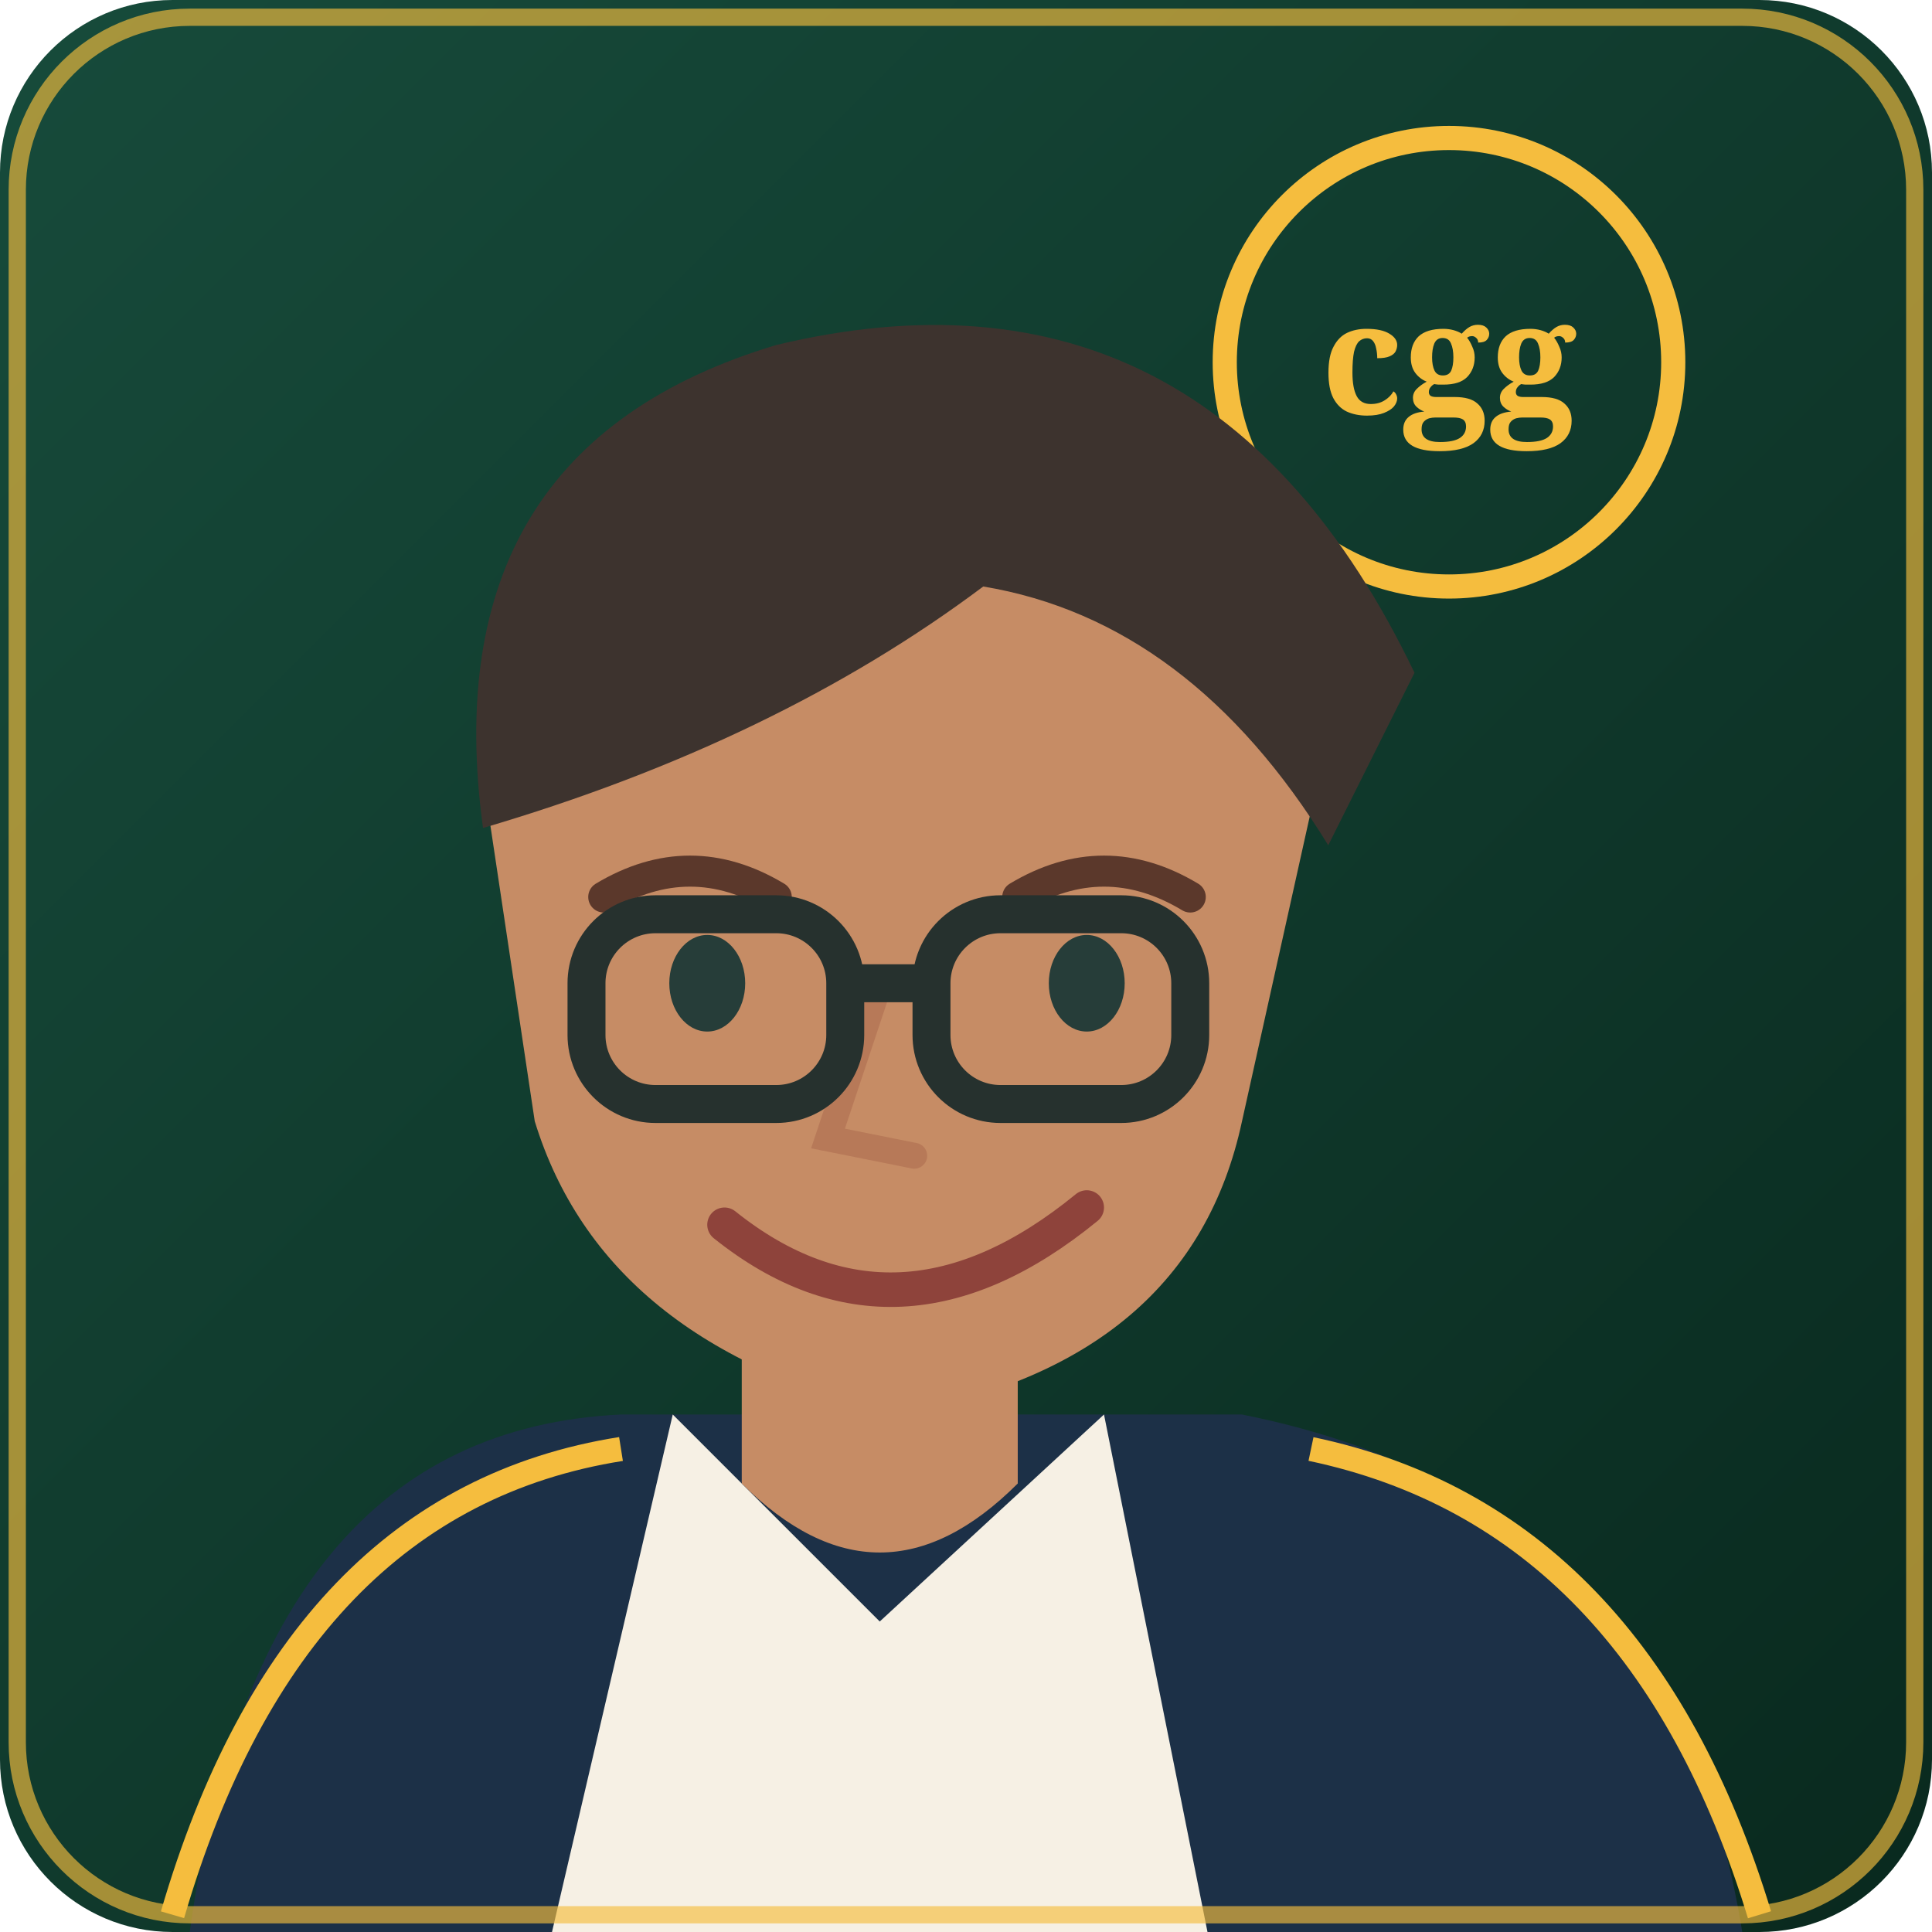
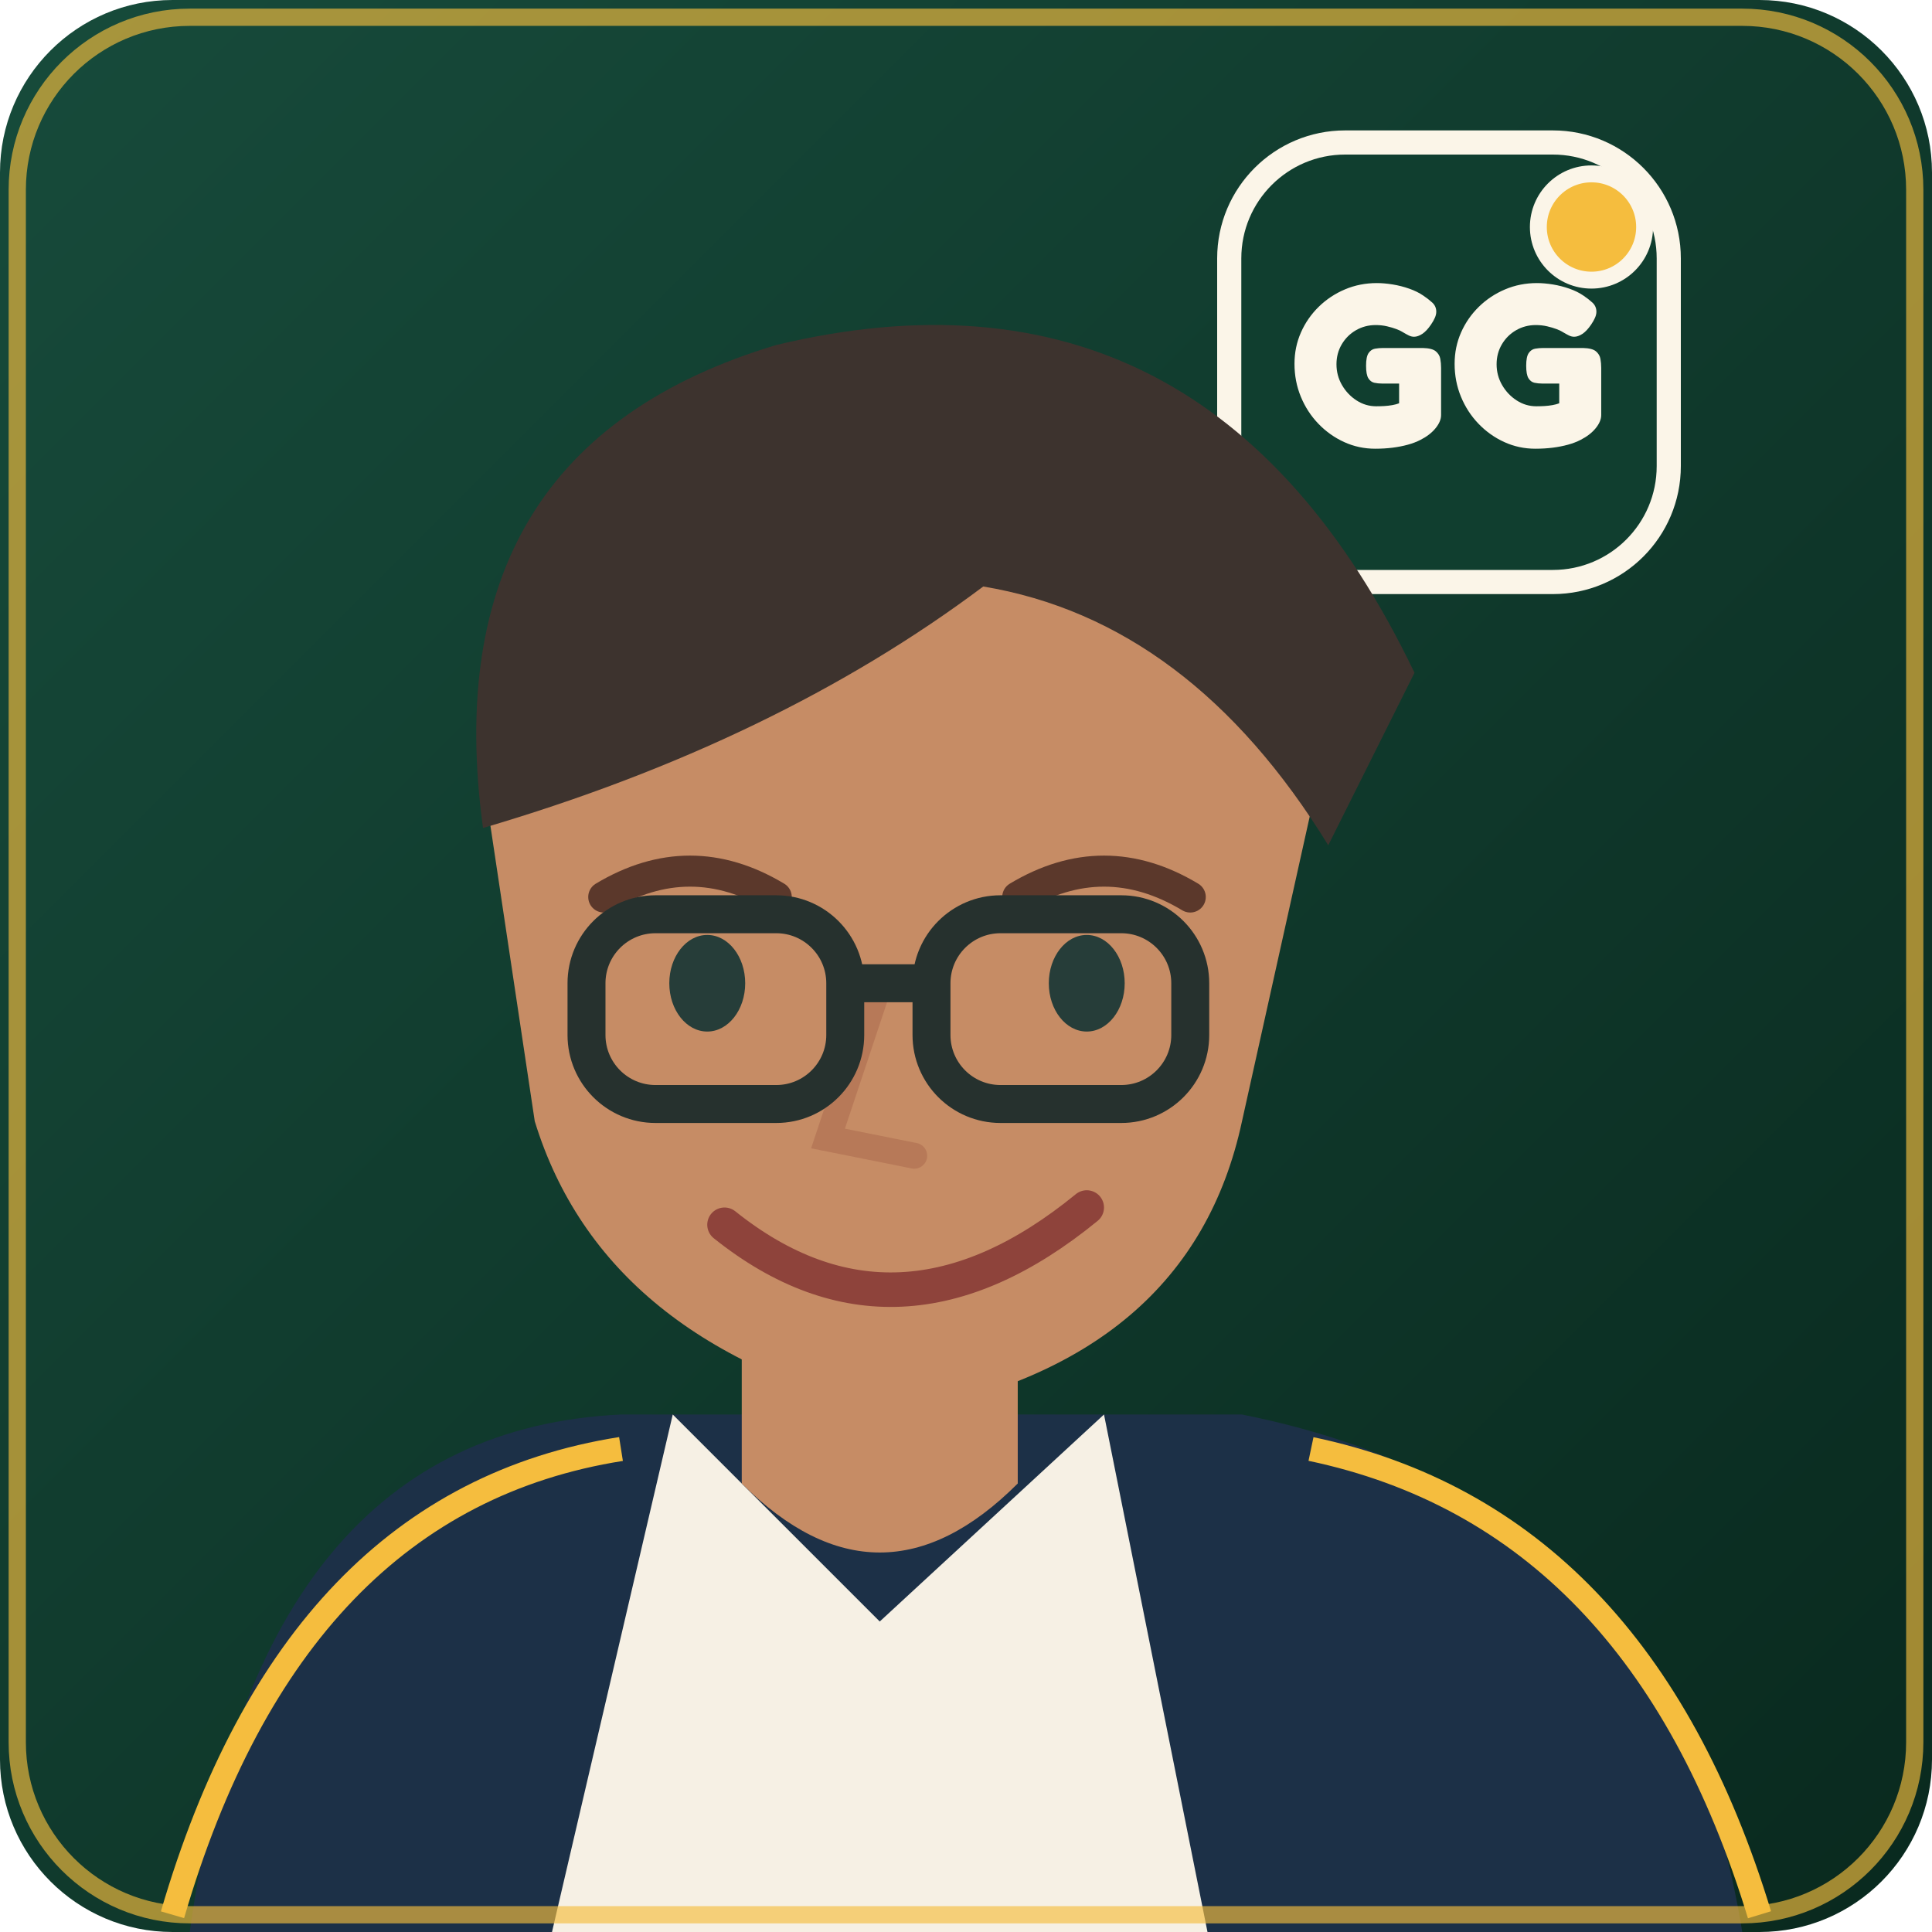
<svg xmlns="http://www.w3.org/2000/svg" viewBox="0 0 112 112" role="img" aria-label="Andrés Molina cartoon portrait">
  <defs>
    <linearGradient id="bg" x1="0" y1="0" x2="1" y2="1">
      <stop stop-color="#174b3b" />
      <stop offset="1" stop-color="#09291e" />
    </linearGradient>
    <linearGradient id="face" x1="0" y1="0" x2="0" y2="1">
      <stop stop-color="#c68c65" />
      <stop offset="1" stop-color="#c68c65" />
    </linearGradient>
  </defs>
  <rect width="112" height="112" rx="10" fill="url(#bg)" />
-   <circle cx="84" cy="21" r="13" fill="none" stroke="#f5bd3e" stroke-width="1.4" />
-   <text x="84" y="24" text-anchor="middle" font-family="Georgia,serif" font-weight="bold" font-size="9" fill="#f5bd3e">cgg</text>
+   <svg x="70" y="7" width="28" height="28" viewBox="0 0 400 400">
+     <rect x="18" y="18" width="364" height="364" rx="96" fill="#103E2F" stroke="#FBF5E8" stroke-width="20" />
+     <path d="M138.92 271.61Q125.24 271.61 113.175 266.1Q101.11 260.59 91.8 250.9Q82.49 241.21 77.265 228.48Q72.04 215.75 72.04 201.31Q72.04 187.44 77.36 175.375Q82.68 163.31 92.085 154.095Q101.49 144.88 113.84 139.655Q126.19 134.43 140.25 134.43Q146.33 134.43 153.36 135.57Q160.39 136.71 167.135 139.085Q173.88 141.46 178.82 144.88Q182.81 147.54 186.135 150.58Q189.46 153.62 189.46 158.18Q189.46 160.46 188.32 163.12Q187.18 165.78 185.09 168.82Q181.48 174.14 177.87 176.515Q174.26 178.89 171.03 178.89Q168.94 178.89 166.755 177.845Q164.57 176.8 160.77 174.52Q159.63 173.76 156.4 172.525Q153.17 171.29 148.705 170.245Q144.24 169.2 139.3 169.2Q130.37 169.2 122.96 173.475Q115.55 177.75 111.18 185.16Q106.81 192.57 106.81 201.69Q106.81 211.0 111.37 218.885Q115.93 226.77 123.435 231.615Q130.94 236.46 139.68 236.46Q143.1 236.46 146.425 236.27Q149.75 236.08 152.98 235.51Q156.21 234.94 158.68 233.99V217.65H144.62Q141.2 217.65 138.16 216.985Q135.12 216.32 133.22 213.28Q131.32 210.24 131.32 202.83Q131.32 195.42 133.41 192.38Q135.5 189.34 138.73 188.77Q141.96 188.2 145.19 188.2H178.44Q186.04 188.39 189.08 190.955Q192.12 193.52 192.785 197.13Q193.45 200.74 193.45 204.73V243.68Q193.45 249.0 188.89 254.605Q184.33 260.21 176.54 264.2Q171.79 266.67 165.9 268.285Q160.01 269.9 153.265 270.755Q146.52 271.61 138.92 271.61ZM271.53 271.61Q257.85 271.61 245.785 266.1Q233.72 260.59 224.41 250.9Q215.1 241.21 209.875 228.48Q204.65 215.75 204.65 201.31Q204.65 187.44 209.97 175.375Q215.29 163.31 224.695 154.095Q234.1 144.88 246.45 139.655Q258.8 134.43 272.86 134.43Q278.94 134.43 285.97 135.57Q293.0 136.71 299.745 139.085Q306.49 141.46 311.43 144.88Q315.42 147.54 318.745 150.58Q322.07 153.62 322.07 158.18Q322.07 160.46 320.93 163.12Q319.79 165.78 317.7 168.82Q314.09 174.14 310.48 176.515Q306.87 178.89 303.64 178.89Q301.55 178.89 299.365 177.845Q297.18 176.8 293.38 174.52Q292.24 173.76 289.01 172.525Q285.78 171.29 281.315 170.245Q276.85 169.2 271.91 169.2Q262.98 169.2 255.57 173.475Q248.16 177.75 243.79 185.16Q239.42 192.57 239.42 201.69Q239.42 211.0 243.98 218.885Q248.54 226.77 256.045 231.615Q263.55 236.46 272.29 236.46Q275.71 236.46 279.035 236.27Q282.36 236.08 285.59 235.51Q288.82 234.94 291.29 233.99V217.65H277.23Q273.81 217.65 270.77 216.985Q267.73 216.32 265.83 213.28Q263.93 210.24 263.93 202.83Q263.93 195.42 266.02 192.38Q268.11 189.34 271.34 188.77Q274.57 188.2 277.8 188.2H311.05Q318.65 188.39 321.69 190.955Q324.73 193.52 325.395 197.13Q326.06 200.74 326.06 204.73V243.68Q326.06 249.0 321.5 254.605Q316.94 260.21 309.15 264.2Q304.4 266.67 298.51 268.285Q292.62 269.9 285.875 270.755Q279.13 271.61 271.53 271.61Z" fill="#FBF5E8" />
+     <circle cx="318" cy="88" r="44" fill="#F5BD3E" stroke="#FBF5E8" stroke-width="14" />
+   </svg>
  <path d="M11 112 Q15 83 36 82 L72 82 Q97 87 101 112Z" fill="#1c3047" />
  <path d="M39 82 L51 94 L64 82 L70 112 L32 112Z" fill="#f6f0e4" />
  <path d="M43 75 L43 86 Q51 94 59 86 L59 75Z" fill="#c68c65" />
  <path d="M28 45 Q28 29 51 28 Q75 29 76 47 L72 65 Q69 79 52 82 Q35 78 31 65Z" fill="url(#face)" />
  <path d="M28 48 Q25 26 45 20 Q70 14 82 39 L77 49 Q69 36 57 34 Q45 43 28 48Z" fill="#3d332e" />
  <path d="M35 52 Q40 49 45 52 M59 52 Q64 49 69 52" fill="none" stroke="#5b382b" stroke-width="1.8" stroke-linecap="round" />
  <ellipse cx="41" cy="57" rx="2.2" ry="2.8" fill="#263d39" />
  <ellipse cx="63" cy="57" rx="2.2" ry="2.8" fill="#263d39" />
  <path d="M51 57 L48 66 L53 67" fill="none" stroke="#b77958" stroke-width="1.5" stroke-linecap="round" />
  <path d="M42 71 Q52 79 63 70" fill="none" stroke="#8e433b" stroke-width="2" stroke-linecap="round" />
  <g fill="none" stroke="#26312e" stroke-width="2.2">
    <rect x="34" y="53" width="15" height="11" rx="4" />
    <rect x="54" y="53" width="15" height="11" rx="4" />
    <path d="M49 57h5" />
  </g>
  <path d="M10 111 Q17 87 36 84 M76 84 Q95 88 102 111" fill="none" stroke="#f5bd3e" stroke-width="1.4" />
  <rect x="1" y="1" width="110" height="110" rx="10" fill="none" stroke="#f5bd3e" stroke-opacity=".65" />
</svg>
